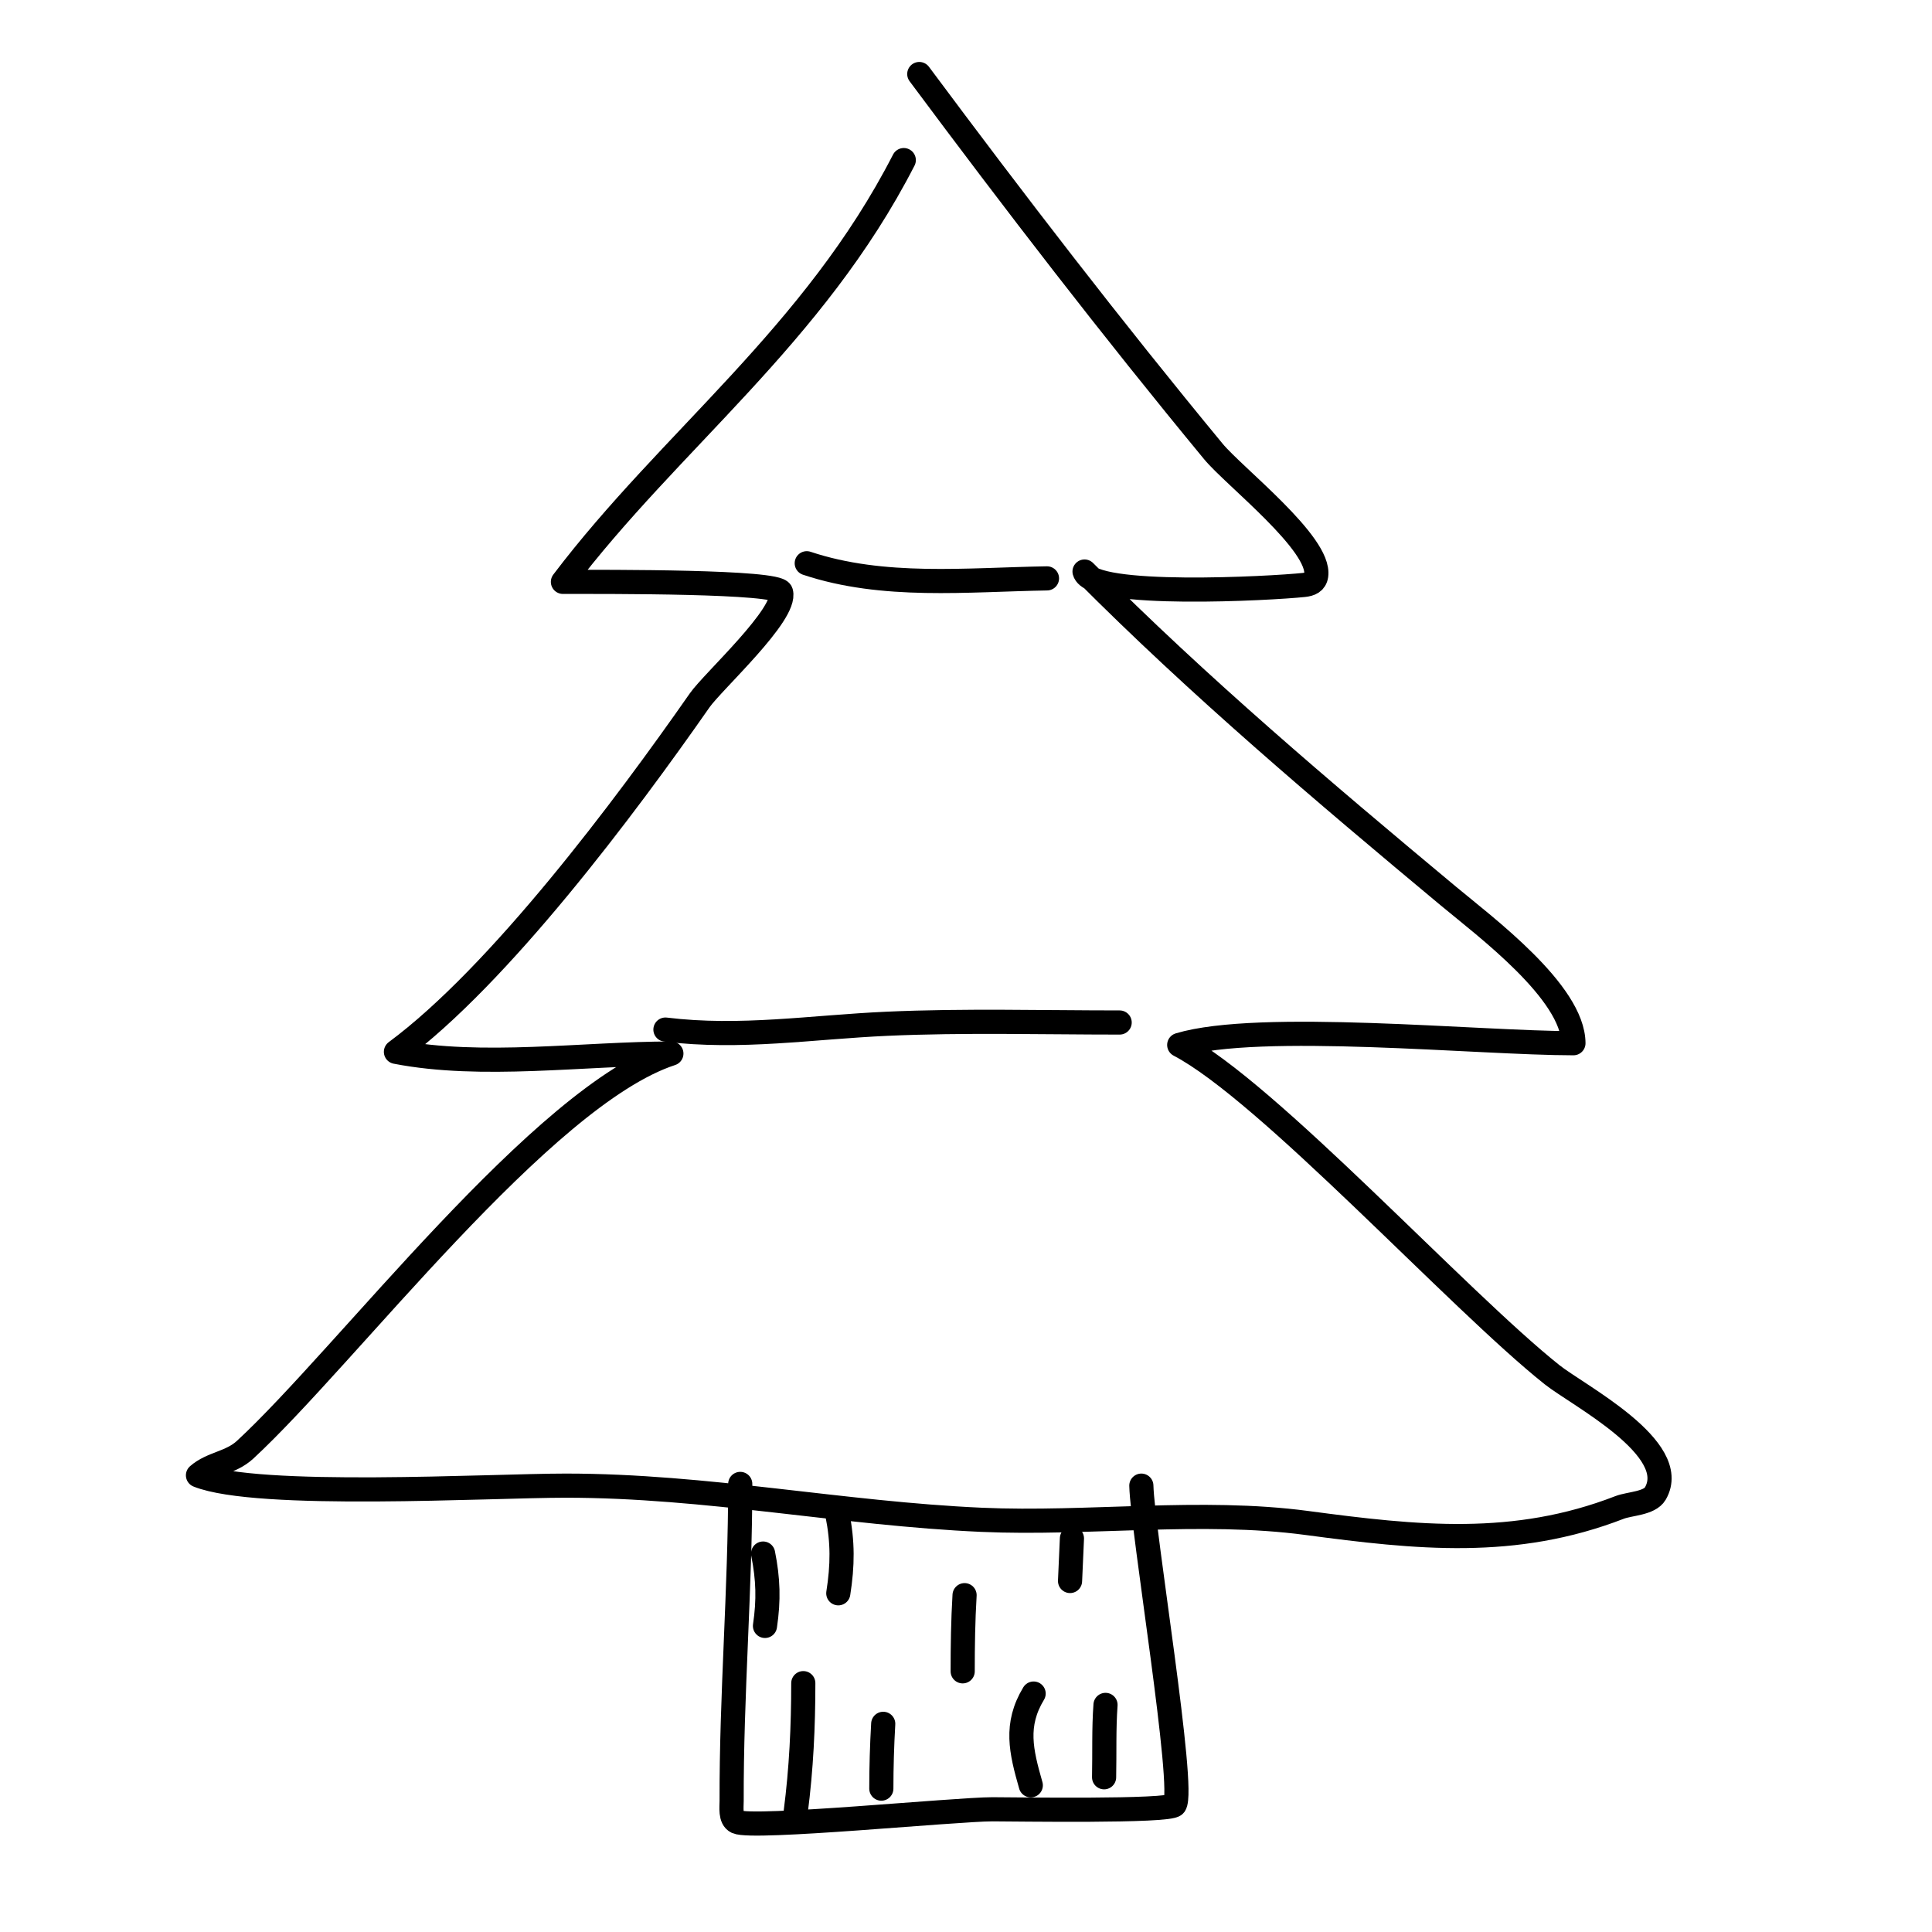
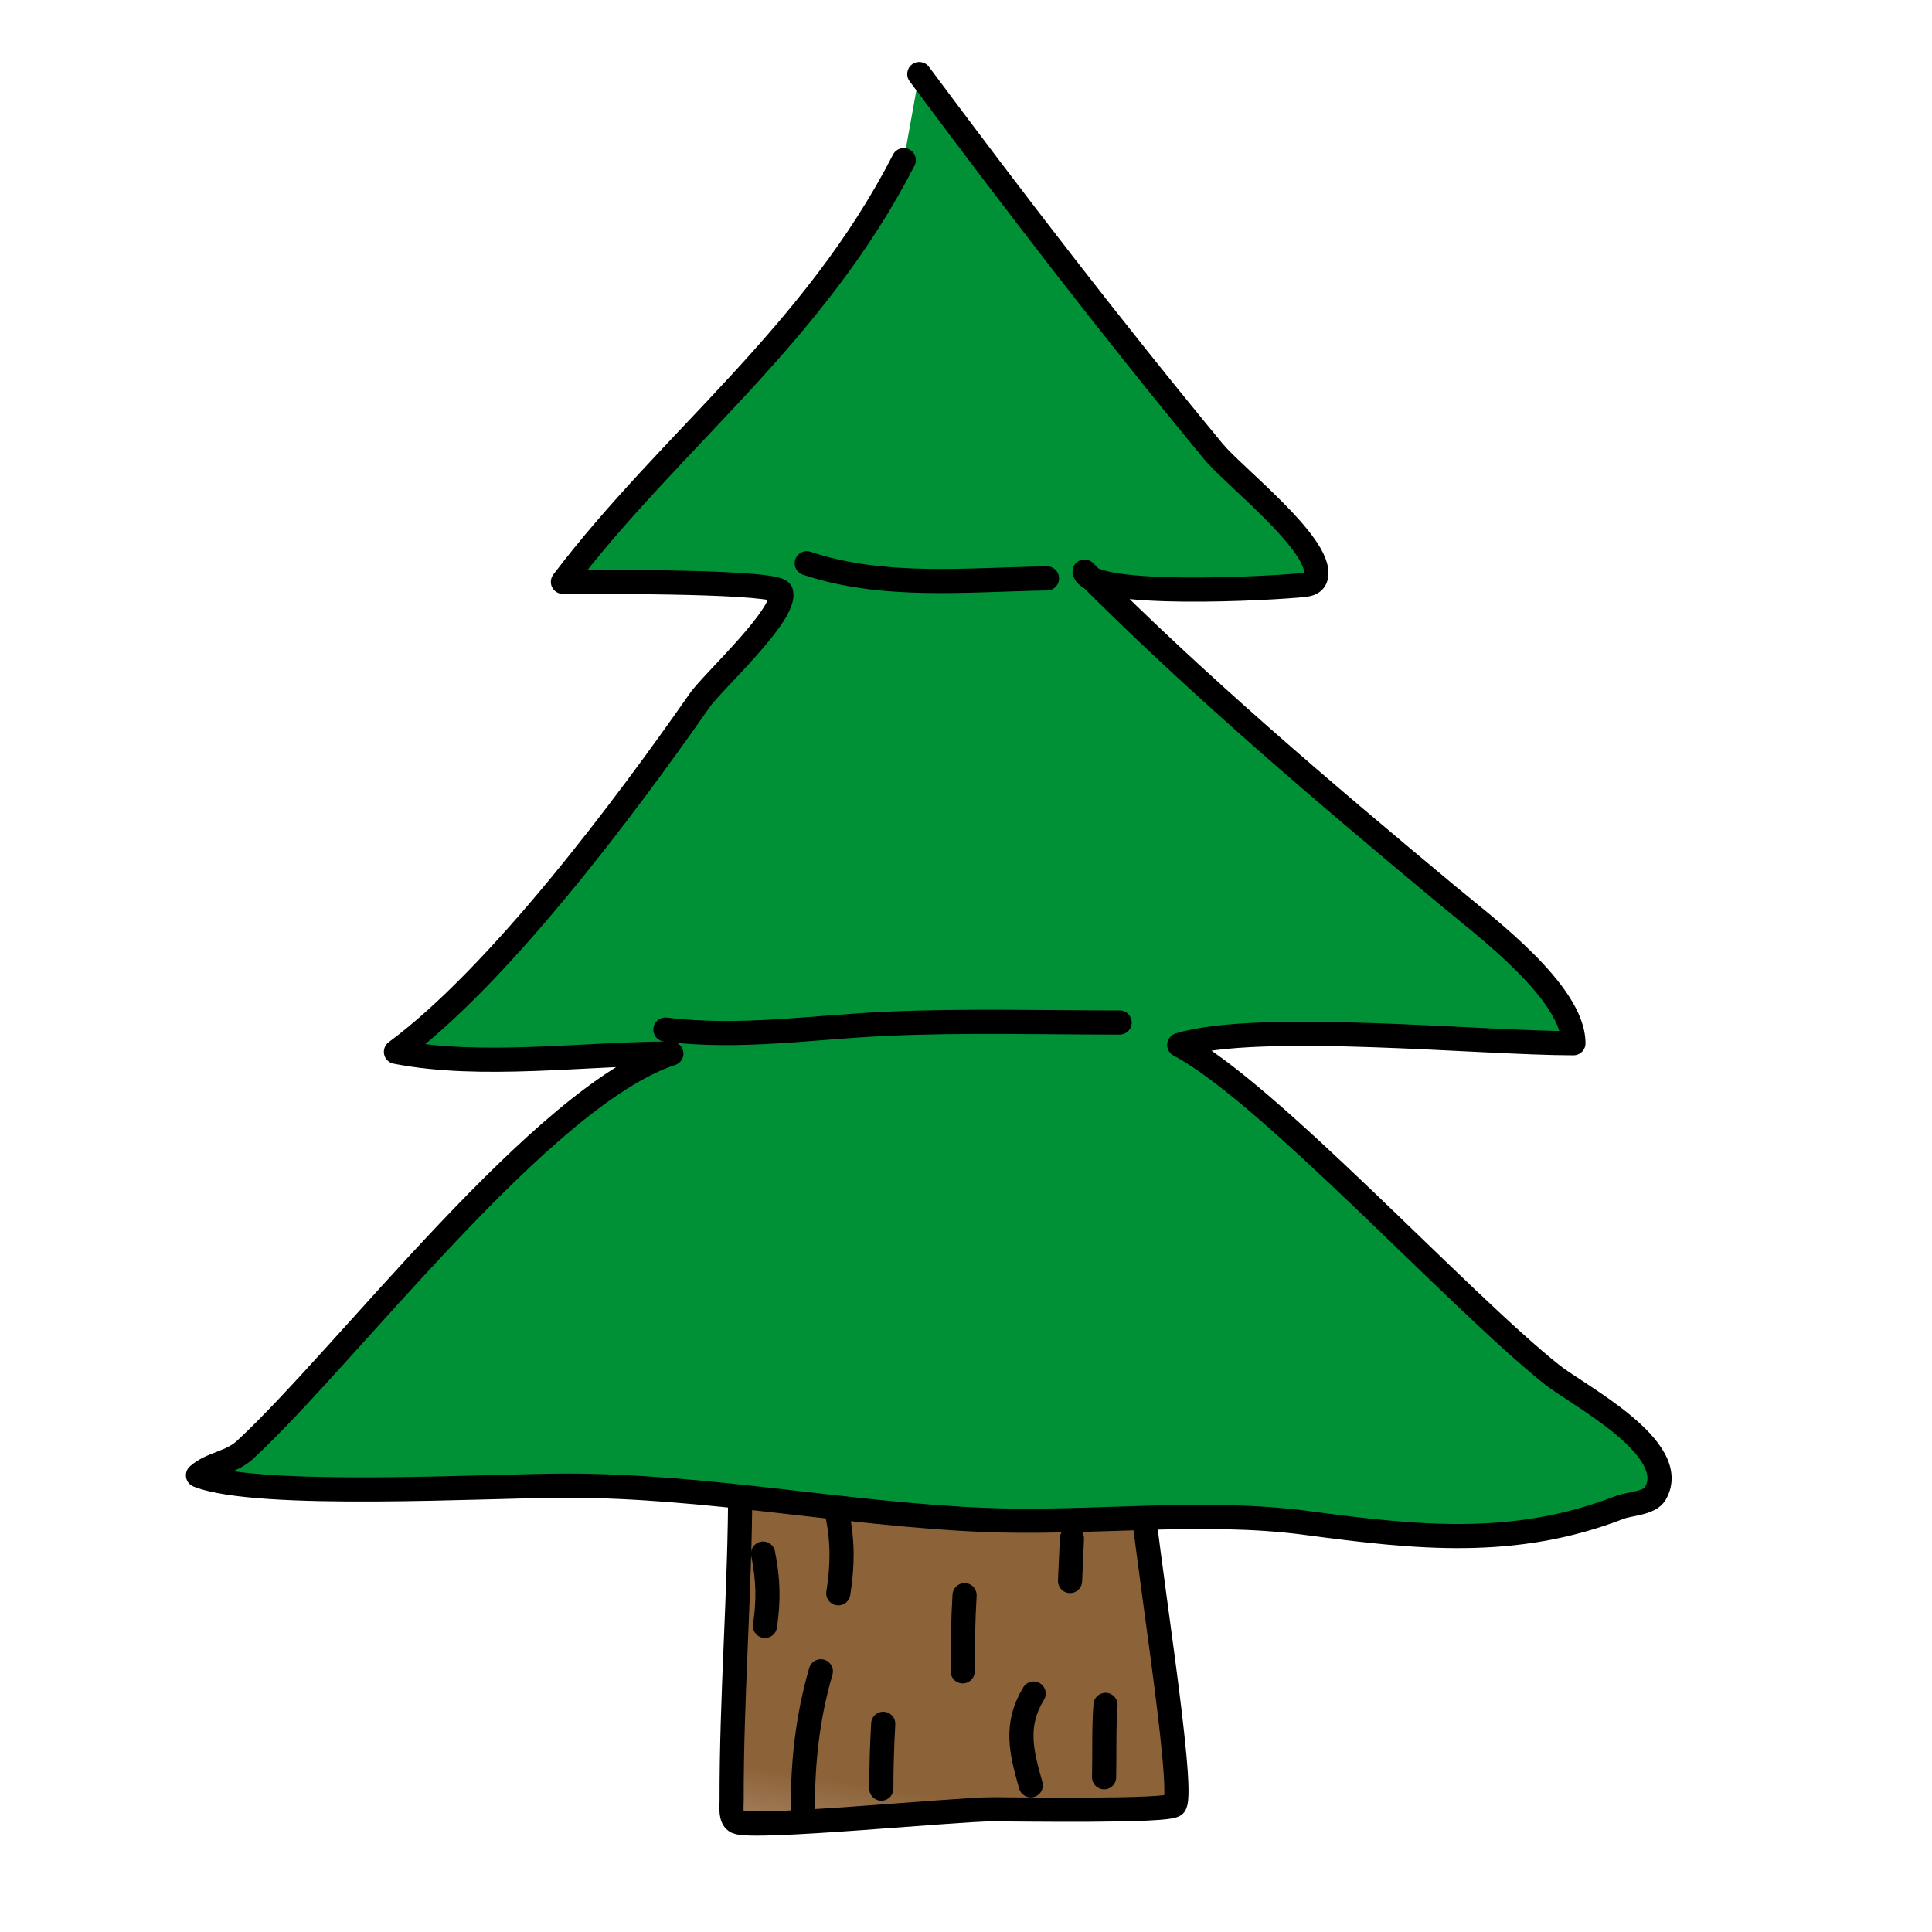
<svg xmlns="http://www.w3.org/2000/svg" x="0px" y="0px" width="800px" height="800px" viewBox="0 0 800 800">
  <g id="Layer 1">
-     <path id="Path" style="fill:none;opacity:1;stroke:#000000;stroke-linecap:round;stroke-linejoin:round;stroke-miterlimit:10;stroke-opacity:1;stroke-width:10;" d="M374.236,66.293 C336.939,139.022,277.471,182.337,233.096,240.937 C252.446,240.937,322.122,240.659,323.402,245.184 C325.963,254.237,295.162,282.2,289.719,290 C258.85,334.243,206.833,403.809,163.951,435.54 C199.371,442.453,241.879,436.253,278.004,436.253 C224.557,453.731,143.422,561.564,101.505,600.299 C95.52,605.829,87.693,605.871,81.976,610.896 C106.651,620.741,202.733,615.173,234.291,615.173 C292.722,615.173,348.557,626.748,406.418,629.317 C450.589,631.277,497.302,624.785,541.055,630.623 C586.896,636.739,627.103,641.063,670.667,624.187 C674.732,622.612,683.037,622.581,685.433,618.454 C696.297,599.747,653.414,577.777,642.686,569.248 C603.942,538.444,524.908,451.845,488.29,432.689 C521.498,422.744,612.364,431.976,651.528,431.976 C651.408,410.832,614.874,383.649,599.641,370.955 C547.963,327.891,496.495,284.32,449.084,236.66 C451.929,247.72,526.65,243.644,539.934,242.215 C542.484,241.94,544.601,241.123,545.007,238.311 C546.912,225.132,510.963,197.273,502.426,186.932 C460.229,135.815,420.297,83.925,380.652,30.652" />
-     <path id="Path" style="fill:none;opacity:1;stroke:#000000;stroke-linecap:round;stroke-linejoin:round;stroke-miterlimit:10;stroke-opacity:1;stroke-width:10;" d="M306.517,614.461 C306.517,658.395,302.826,701.931,302.954,745.807 C302.961,748.248,302.27,753.093,305.091,754.394 C311.828,757.502,395.757,749.186,410.956,749.186 C419.792,749.186,484.27,750.256,486.384,747.372 C490.997,741.077,473.052,633.85,472.607,615.173" />
+     <linearGradient x1="444.654" y1="752.771" x2="424.24" y2="878.134" gradientUnits="userSpaceOnUse" id="am2">
+       <stop style="stop-color:#8c6238;stop-opacity:1;" />
+       <stop offset="1" style="stop-color:#ffffff;stop-opacity:1;" />
+     </linearGradient>
+     <g id="Path">
+       <path style="fill:url(#am2);fill-opacity:1;fill-rule:nonzero;opacity:1;stroke:none;" d="M306.517,614.461 C306.517,658.395,302.826,701.931,302.954,745.807 C302.961,748.248,302.27,753.093,305.091,754.394 C311.828,757.502,395.757,749.186,410.956,749.186 C419.792,749.186,484.27,750.256,486.384,747.372 C490.997,741.077,473.052,633.85,472.607,615.173" />
+       <path style="fill:none;opacity:1;stroke:#000000;stroke-linecap:round;stroke-linejoin:round;stroke-miterlimit:10;stroke-opacity:1;stroke-width:10;" d="M306.517,614.461 C306.517,658.395,302.826,701.931,302.954,745.807 C302.961,748.248,302.27,753.093,305.091,754.394 C311.828,757.502,395.757,749.186,410.956,749.186 C419.792,749.186,484.27,750.256,486.384,747.372 C490.997,741.077,473.052,633.85,472.607,615.173" />
+     </g>
+     <g id="Path">
+       <path style="fill:#009136;fill-opacity:1;fill-rule:nonzero;opacity:1;stroke:none;" d="M374.236,66.293 C336.939,139.022,277.471,182.337,233.096,240.937 C252.446,240.937,322.122,240.659,323.402,245.184 C325.963,254.237,295.162,282.2,289.719,290 C258.85,334.243,206.833,403.809,163.951,435.54 C199.371,442.453,241.879,436.253,278.004,436.253 C224.557,453.731,143.422,561.564,101.505,600.299 C95.52,605.829,87.693,605.871,81.976,610.896 C106.651,620.741,202.733,615.173,234.291,615.173 C292.722,615.173,348.557,626.748,406.418,629.317 C450.589,631.277,497.302,624.785,541.055,630.623 C586.896,636.739,627.103,641.063,670.667,624.187 C674.732,622.612,683.037,622.581,685.433,618.454 C696.297,599.747,653.414,577.777,642.686,569.248 C603.942,538.444,524.908,451.845,488.29,432.689 C521.498,422.744,612.364,431.976,651.528,431.976 C651.408,410.832,614.874,383.649,599.641,370.955 C547.963,327.891,496.495,284.32,449.084,236.66 C451.929,247.72,526.65,243.644,539.934,242.215 C542.484,241.94,544.601,241.123,545.007,238.311 C546.912,225.132,510.963,197.273,502.426,186.932 C460.229,135.815,420.297,83.925,380.652,30.652" />
+       <path style="fill:#000000;fill-opacity:1;fill-rule:nonzero;opacity:1;stroke:none;" d="M369.787,64.011 C351.451,99.767,327.611,128.4,302.641,155.527 C277.685,182.653,251.596,208.235,229.11,237.918 C227.953,239.445,227.787,241.533,228.618,243.162 C229.415,244.809,231.179,245.937,233.096,245.937 C242.779,245.937,264.999,245.868,284.901,246.362 C294.844,246.608,304.219,246.998,311.04,247.593 C314.438,247.886,317.221,248.242,318.939,248.6 C319.785,248.768,320.379,248.961,320.449,248.999 C320.442,248.995,320.455,249.001,320.443,248.996 C320.431,248.99,320.409,248.979,320.375,248.96 C320.307,248.922,320.19,248.855,320.016,248.721 C319.702,248.461,318.991,247.876,318.591,246.545 C318.527,246.309,318.57,246.276,318.543,246.485 C318.52,246.689,318.428,247.107,318.223,247.657 C317.82,248.766,316.975,250.374,315.794,252.183 C313.431,255.824,309.77,260.293,305.82,264.746 C301.865,269.209,297.618,273.686,293.988,277.563 C292.172,279.504,290.51,281.295,289.096,282.886 C287.677,284.487,286.524,285.849,285.618,287.139 C270.236,309.187,249.58,337.546,227.486,364.277 C205.411,391.001,181.823,416.115,160.977,431.521 C159.374,432.706,158.631,434.783,159.074,436.641 C159.472,438.509,161.035,440.066,162.993,440.447 C181.349,444.023,201.17,444.171,220.888,443.486 C240.6,442.792,260.222,441.249,278.004,441.253 C277.486,438.002,276.968,434.751,276.45,431.5 C262.025,436.252,246.613,446.605,230.568,459.973 C214.548,473.351,197.977,489.797,181.801,506.865 C165.63,523.931,149.863,541.617,135.545,557.427 C121.235,573.231,108.346,587.175,98.111,596.627 C95.944,598.639,93.236,599.816,89.828,601.127 C86.478,602.453,82.419,603.873,78.675,607.141 C77.354,608.293,76.749,610.087,77.048,611.743 C77.319,613.404,78.488,614.893,80.123,615.54 C83.793,616.995,88.269,618.016,93.538,618.847 C98.799,619.669,104.828,620.268,111.415,620.707 C124.584,621.582,139.985,621.807,155.578,621.727 C186.735,621.564,218.734,620.17,234.291,620.173 C292.053,620.15,347.806,631.696,406.196,634.312 C450.993,636.26,497.577,629.823,540.394,635.579 C563.349,638.639,585.094,641.293,606.777,641.026 C628.45,640.762,650.072,637.533,672.473,628.849 C672.967,628.649,674.058,628.369,675.371,628.102 C676.693,627.826,678.252,627.535,679.888,627.128 C681.526,626.714,683.249,626.198,684.978,625.313 C686.682,624.433,688.507,623.106,689.757,620.965 C691.596,617.834,692.375,614.329,692.145,611 C691.929,607.658,690.81,604.539,689.224,601.658 C686.02,595.906,680.946,590.862,675.352,586.189 C669.754,581.538,663.592,577.323,658.181,573.736 C652.792,570.171,648.072,567.158,645.798,565.334 C636.345,557.822,624.195,546.693,610.809,533.983 C597.415,521.268,582.76,506.958,568.146,492.986 C553.529,479.013,538.956,465.38,525.67,453.981 C512.358,442.576,500.432,433.42,490.607,428.258 C490.313,431.332,490.018,434.405,489.724,437.478 C497.248,435.205,508.906,433.89,522.491,433.378 C536.094,432.852,551.692,433.069,567.508,433.6 C599.169,434.659,631.613,436.97,651.528,436.976 C652.904,436.976,654.177,436.414,655.082,435.493 C655.993,434.579,656.542,433.301,656.528,431.947 C656.457,425.196,653.668,418.779,649.717,412.601 C645.737,406.424,640.466,400.431,634.783,394.757 C623.433,383.44,610.334,373.364,602.841,367.113 C551.183,324.068,499.838,280.592,452.629,233.134 C451.038,231.535,448.475,231.211,446.609,232.315 C444.708,233.357,443.679,235.727,444.241,237.906 C444.765,239.933,446.015,241.416,447.264,242.433 C448.539,243.465,449.908,244.166,451.39,244.77 C454.346,245.951,457.832,246.722,461.864,247.338 C469.898,248.548,480.066,249.023,490.55,249.12 C501.024,249.214,511.774,248.913,520.764,248.5 C529.766,248.085,536.947,247.563,540.469,247.186 C542.107,246.991,544.015,246.676,546.019,245.394 C547.002,244.755,547.958,243.831,548.651,242.704 C549.352,241.579,549.775,240.299,549.956,239.026 C550.357,236.127,549.726,233.438,548.717,230.886 C547.689,228.328,546.218,225.838,544.456,223.312 C540.928,218.279,536.193,213.098,531.184,208.038 C526.178,202.988,520.901,198.086,516.375,193.828 C511.865,189.594,508.049,185.91,506.282,183.749 C464.156,132.719,424.277,80.898,384.663,27.667 C383.015,25.451,379.882,24.992,377.667,26.64 C375.452,28.289,374.992,31.421,376.641,33.637 C416.317,86.953,456.301,138.911,498.57,190.115 C501.072,193.125,504.951,196.801,509.523,201.111 C514.079,205.397,519.27,210.223,524.081,215.077 C528.888,219.922,533.317,224.823,536.261,229.043 C537.734,231.144,538.826,233.072,539.432,234.601 C540.058,236.136,540.133,237.199,540.059,237.595 C540.054,237.627,540.05,237.645,540.049,237.65 C540.05,237.645,540.049,237.647,540.056,237.629 C540.068,237.594,540.1,237.518,540.152,237.433 C540.255,237.259,540.445,237.084,540.53,237.035 C540.551,237.021,540.566,237.013,540.572,237.009 C540.566,237.013,540.577,237.007,540.566,237.012 C540.543,237.022,540.484,237.045,540.386,237.073 C540.192,237.129,539.847,237.196,539.399,237.243 C536.279,237.581,529.138,238.105,520.305,238.51 C511.46,238.917,500.862,239.212,490.639,239.121 C480.426,239.033,470.551,238.543,463.359,237.451 C459.778,236.917,456.856,236.203,455.13,235.495 C454.269,235.154,453.729,234.811,453.59,234.688 C453.572,234.674,453.56,234.663,453.554,234.657 C453.548,234.651,453.556,234.66,453.551,234.655 C453.56,234.664,453.589,234.696,453.631,234.755 C453.715,234.869,453.849,235.108,453.926,235.414 C451.13,237.005,448.335,238.596,445.539,240.186 C493.153,288.048,544.743,331.715,596.44,374.796 C604.18,381.239,616.965,391.102,627.721,401.836 C633.09,407.188,637.927,412.749,641.307,418.012 C644.717,423.273,646.539,428.183,646.528,432.004 C648.195,430.328,649.861,428.652,651.528,426.976 C632.279,426.982,599.708,424.676,567.843,423.606 C551.896,423.072,536.102,422.846,522.105,423.386 C508.088,423.939,495.935,425.2,486.855,427.899 C484.902,428.479,483.474,430.257,483.312,432.212 C483.1,434.161,484.164,436.178,485.972,437.119 C494.456,441.535,506.141,450.388,519.158,461.571 C532.201,472.759,546.674,486.293,561.236,500.215 C575.8,514.138,590.457,528.45,603.924,541.235 C617.398,554.024,629.656,565.272,639.575,573.162 C642.664,575.603,647.327,578.534,652.657,582.072 C657.964,585.587,663.855,589.633,668.96,593.879 C674.07,598.103,678.35,602.593,680.467,606.488 C681.541,608.431,682.075,610.164,682.166,611.638 C682.243,613.123,681.987,614.398,681.11,615.943 C681.113,615.937,681.116,615.933,681.117,615.932 C681.116,615.933,681.115,615.934,681.11,615.94 C681.099,615.954,681.072,615.983,681.02,616.028 C680.918,616.116,680.712,616.263,680.396,616.425 C679.767,616.756,678.71,617.12,677.464,617.426 C676.216,617.739,674.787,618.01,673.333,618.312 C671.871,618.622,670.4,618.937,668.861,619.524 C647.698,627.716,627.434,630.763,606.653,631.027 C585.881,631.289,564.602,628.723,541.716,625.667 C497.027,619.747,450.184,626.295,406.64,624.322 C349.307,621.801,293.392,610.197,234.291,610.173 C218.29,610.176,186.469,611.567,155.526,611.727 C140.07,611.808,124.852,611.579,112.079,610.729 C105.696,610.305,99.924,609.724,95.083,608.967 C90.251,608.217,86.327,607.259,83.828,606.252 C84.311,609.052,84.794,611.852,85.277,614.652 C87.249,612.895,89.963,611.781,93.452,610.447 C96.884,609.099,101.082,607.49,104.898,603.972 C115.622,594.056,128.594,579.995,142.957,564.14 C157.311,548.29,173.027,530.663,189.06,513.744 C205.089,496.826,221.443,480.617,236.977,467.649 C252.487,454.673,267.26,444.992,279.558,441.005 C281.873,440.255,283.359,437.793,282.943,435.472 C282.622,433.135,280.449,431.252,278.004,431.253 C259.66,431.256,239.966,432.814,220.538,433.492 C201.116,434.178,181.973,433.971,164.909,430.632 C165.581,433.608,166.253,436.584,166.925,439.559 C188.961,423.233,212.822,397.699,235.194,370.647 C257.546,343.602,278.333,315.056,293.82,292.861 C294.275,292.201,295.274,290.983,296.572,289.527 C297.875,288.06,299.492,286.316,301.289,284.397 C304.885,280.554,309.198,276.012,313.304,271.378 C317.415,266.733,321.313,262.027,324.176,257.635 C325.608,255.427,326.792,253.304,327.604,251.121 C328.007,250.025,328.319,248.906,328.469,247.701 C328.614,246.502,328.598,245.19,328.214,243.823 C327.733,242.209,326.809,241.351,326.155,240.827 C325.466,240.299,324.886,240.022,324.33,239.782 C323.23,239.327,322.176,239.062,320.957,238.805 C318.545,238.312,315.522,237.947,311.906,237.63 C304.698,237.004,295.205,236.615,285.149,236.365 C265.056,235.867,242.763,235.937,233.096,235.937 C234.425,238.61,235.753,241.283,237.082,243.955 C258.97,215.039,284.803,189.664,309.999,162.299 C335.181,134.936,359.724,105.548,378.686,68.575 C379.946,66.118,378.975,63.104,376.518,61.844 C374.061,60.584,371.048,61.554,369.787,64.011 z" />
+     </g>
    <path id="Path" style="fill:none;opacity:1;stroke:#000000;stroke-linecap:round;stroke-linejoin:round;stroke-miterlimit:10;stroke-opacity:1;stroke-width:10;" d="M275.544,426.325 C306.637,430.143,336.166,425.311,367.288,423.917 C399.325,422.482,431.559,423.399,463.626,423.399" />
    <path id="Path" style="fill:none;opacity:1;stroke:#000000;stroke-linecap:round;stroke-linejoin:round;stroke-miterlimit:10;stroke-opacity:1;stroke-width:10;" d="M334.058,233.227 C365.781,243.801,400.288,240.041,433.533,239.496" />
-     <path id="Path" style="fill:none;opacity:1;stroke:#000000;stroke-linecap:round;stroke-linejoin:round;stroke-miterlimit:10;stroke-opacity:1;stroke-width:10;" d="M329.493,750.227 C331.803,732.396,332.626,714.936,332.626,696.957" />
+     <path id="Path" style="fill:none;opacity:1;stroke:#000000;stroke-linecap:round;stroke-linejoin:round;stroke-miterlimit:10;stroke-opacity:1;stroke-width:10;" d="M339.894,692.061 C334.388,710.983,332.427,729.513,332.427,748.593" />
    <path id="Path" style="fill:none;opacity:1;stroke:#000000;stroke-linecap:round;stroke-linejoin:round;stroke-miterlimit:10;stroke-opacity:1;stroke-width:10;" d="M364.941,740.63 C364.941,731.652,365.212,722.763,365.724,713.8" />
    <path id="Path" style="fill:none;opacity:1;stroke:#000000;stroke-linecap:round;stroke-linejoin:round;stroke-miterlimit:10;stroke-opacity:1;stroke-width:10;" d="M399.409,660.53 C398.78,671.062,398.626,681.511,398.626,692.061" />
    <path id="Path" style="fill:none;opacity:1;stroke:#000000;stroke-linecap:round;stroke-linejoin:round;stroke-miterlimit:10;stroke-opacity:1;stroke-width:10;" d="M426.827,739.259 C422.799,725.16,420.147,714.256,428.002,701.266" />
    <path id="Path" style="fill:none;opacity:1;stroke:#000000;stroke-linecap:round;stroke-linejoin:round;stroke-miterlimit:10;stroke-opacity:1;stroke-width:10;" d="M457.183,735.93 C457.397,725.884,457.04,716.006,457.771,705.966" />
    <path id="Path" style="fill:none;opacity:1;stroke:#000000;stroke-linecap:round;stroke-linejoin:round;stroke-miterlimit:10;stroke-opacity:1;stroke-width:10;" d="M346.727,627.041 C349.038,638.599,348.945,648.107,347.119,659.747" />
    <path id="Path" style="fill:none;opacity:1;stroke:#000000;stroke-linecap:round;stroke-linejoin:round;stroke-miterlimit:10;stroke-opacity:1;stroke-width:10;" d="M443.866,637.029 C443.866,637.029,443.082,654.655,443.082,654.655" />
    <path id="Path" style="fill:none;opacity:1;stroke:#000000;stroke-linecap:round;stroke-linejoin:round;stroke-miterlimit:10;stroke-opacity:1;stroke-width:10;" d="M315.98,643.296 C318.1,653.901,318.349,662.552,316.763,673.26" />
  </g>
</svg>
